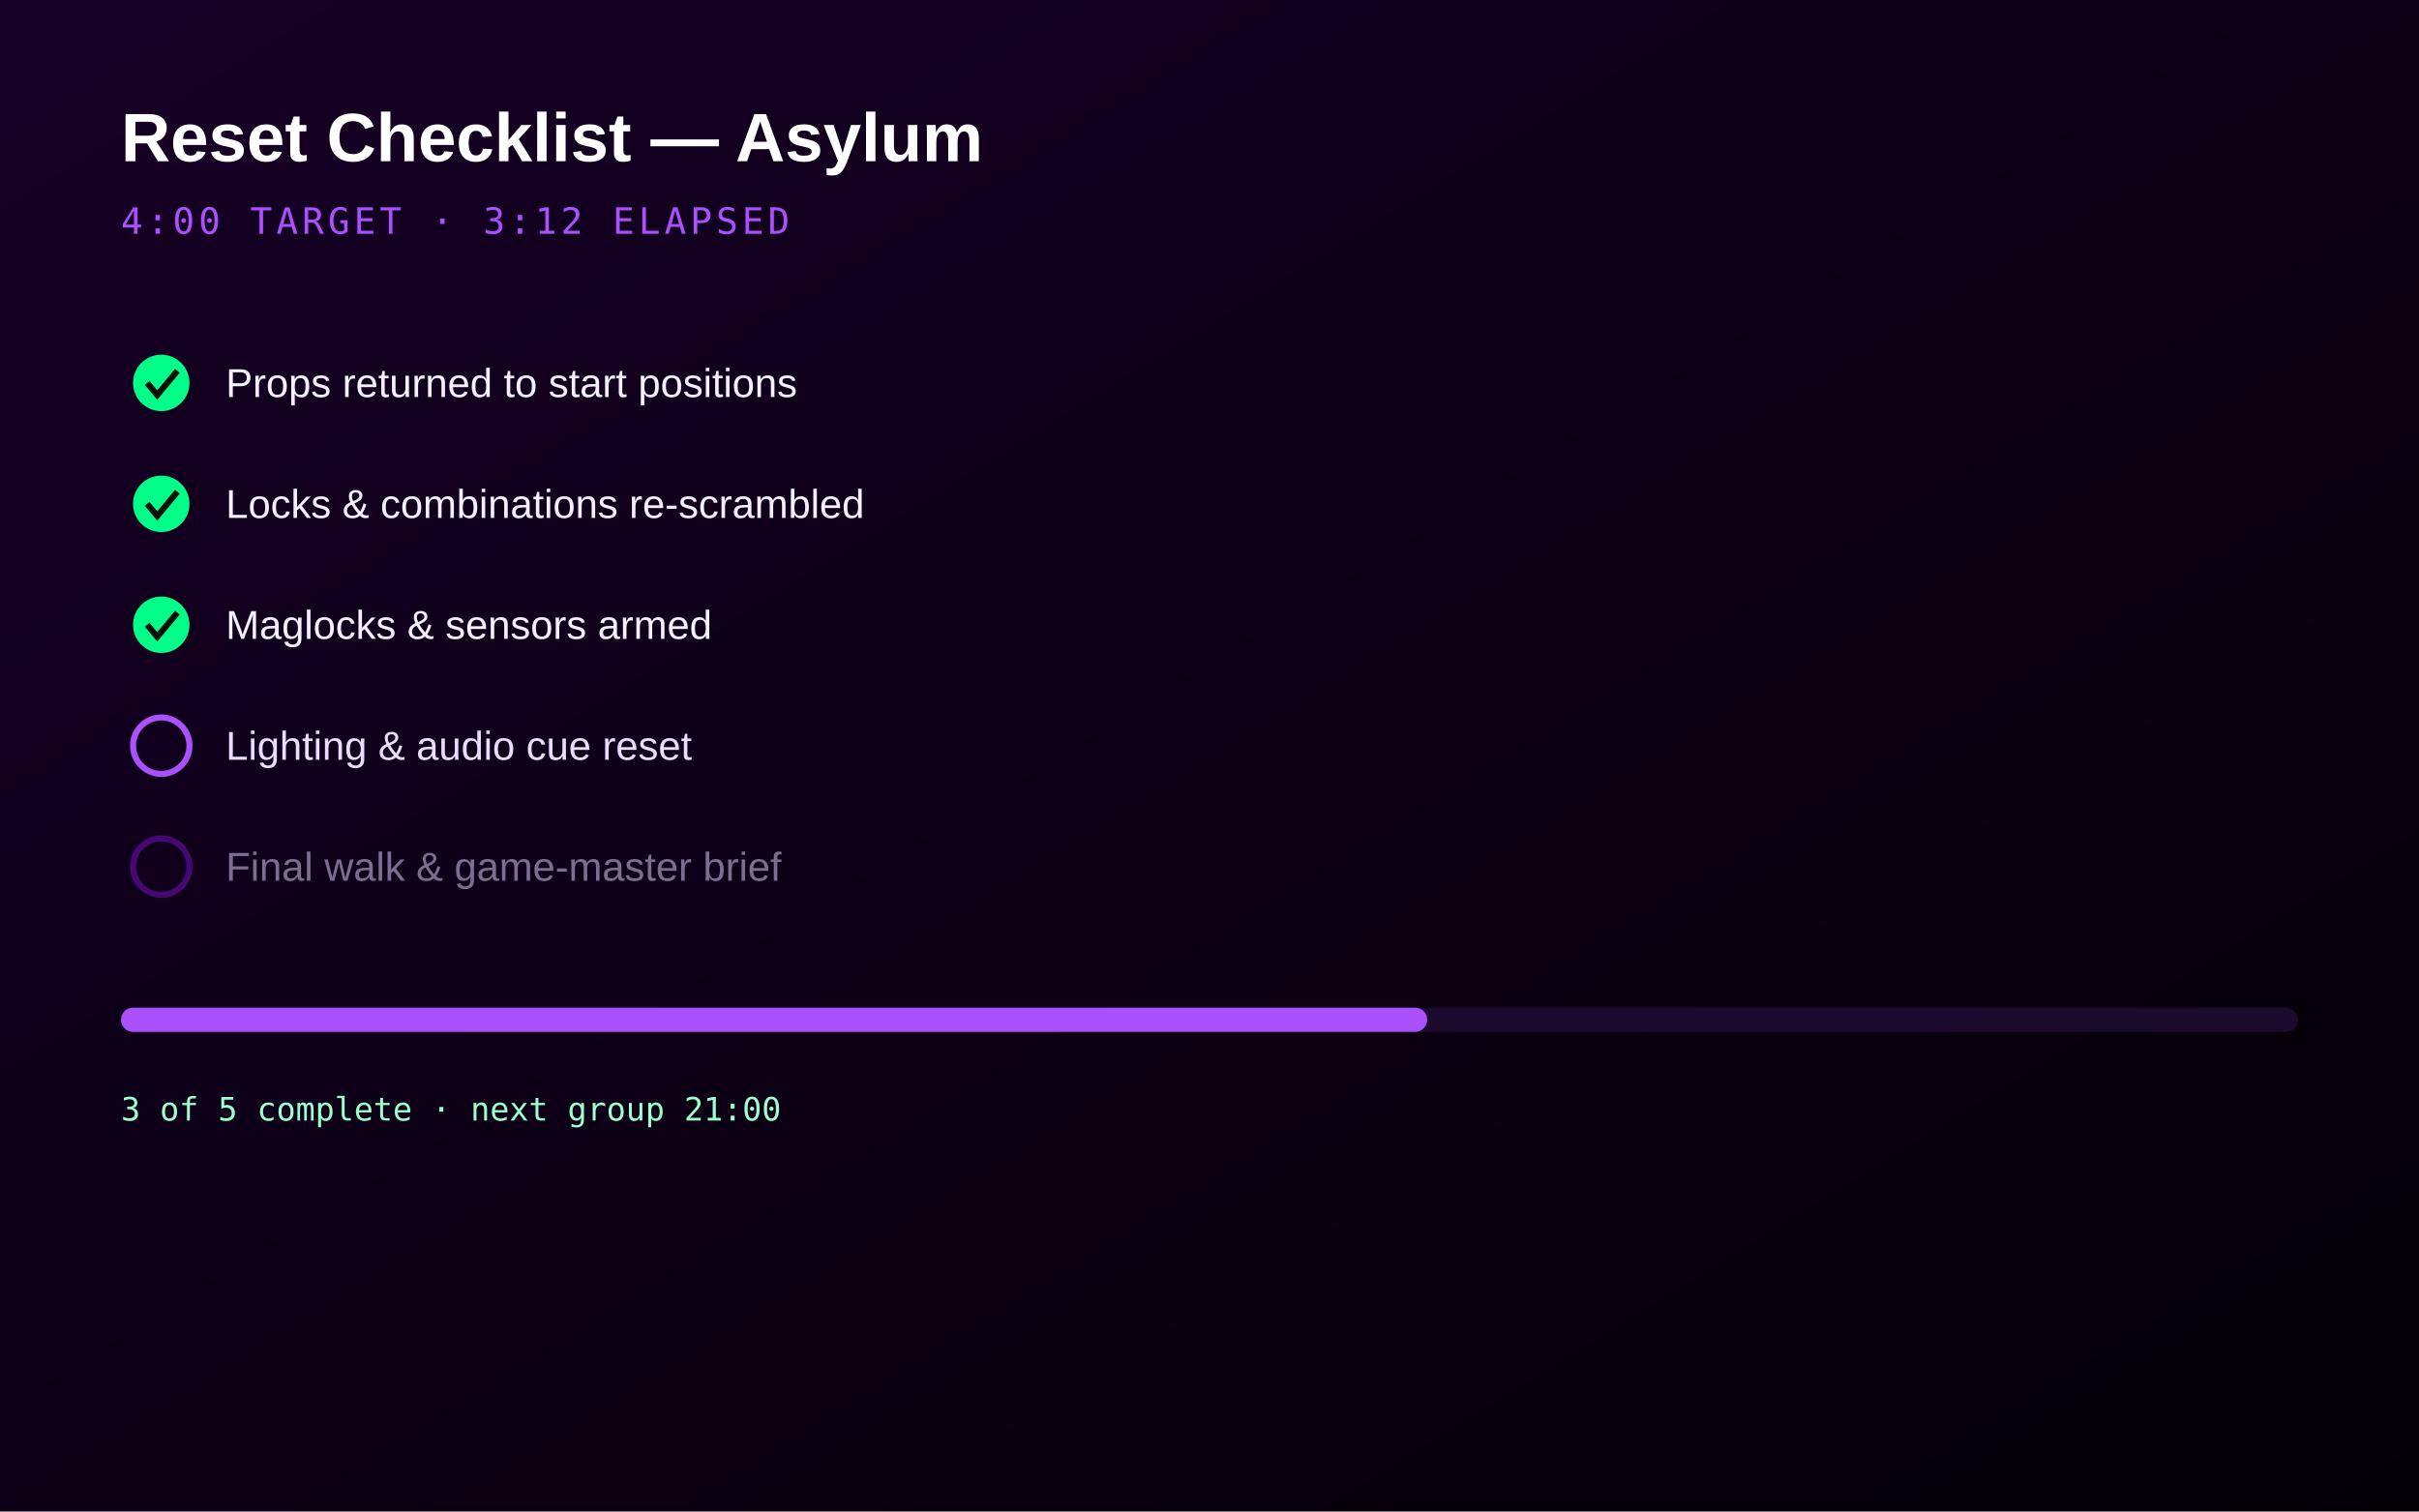
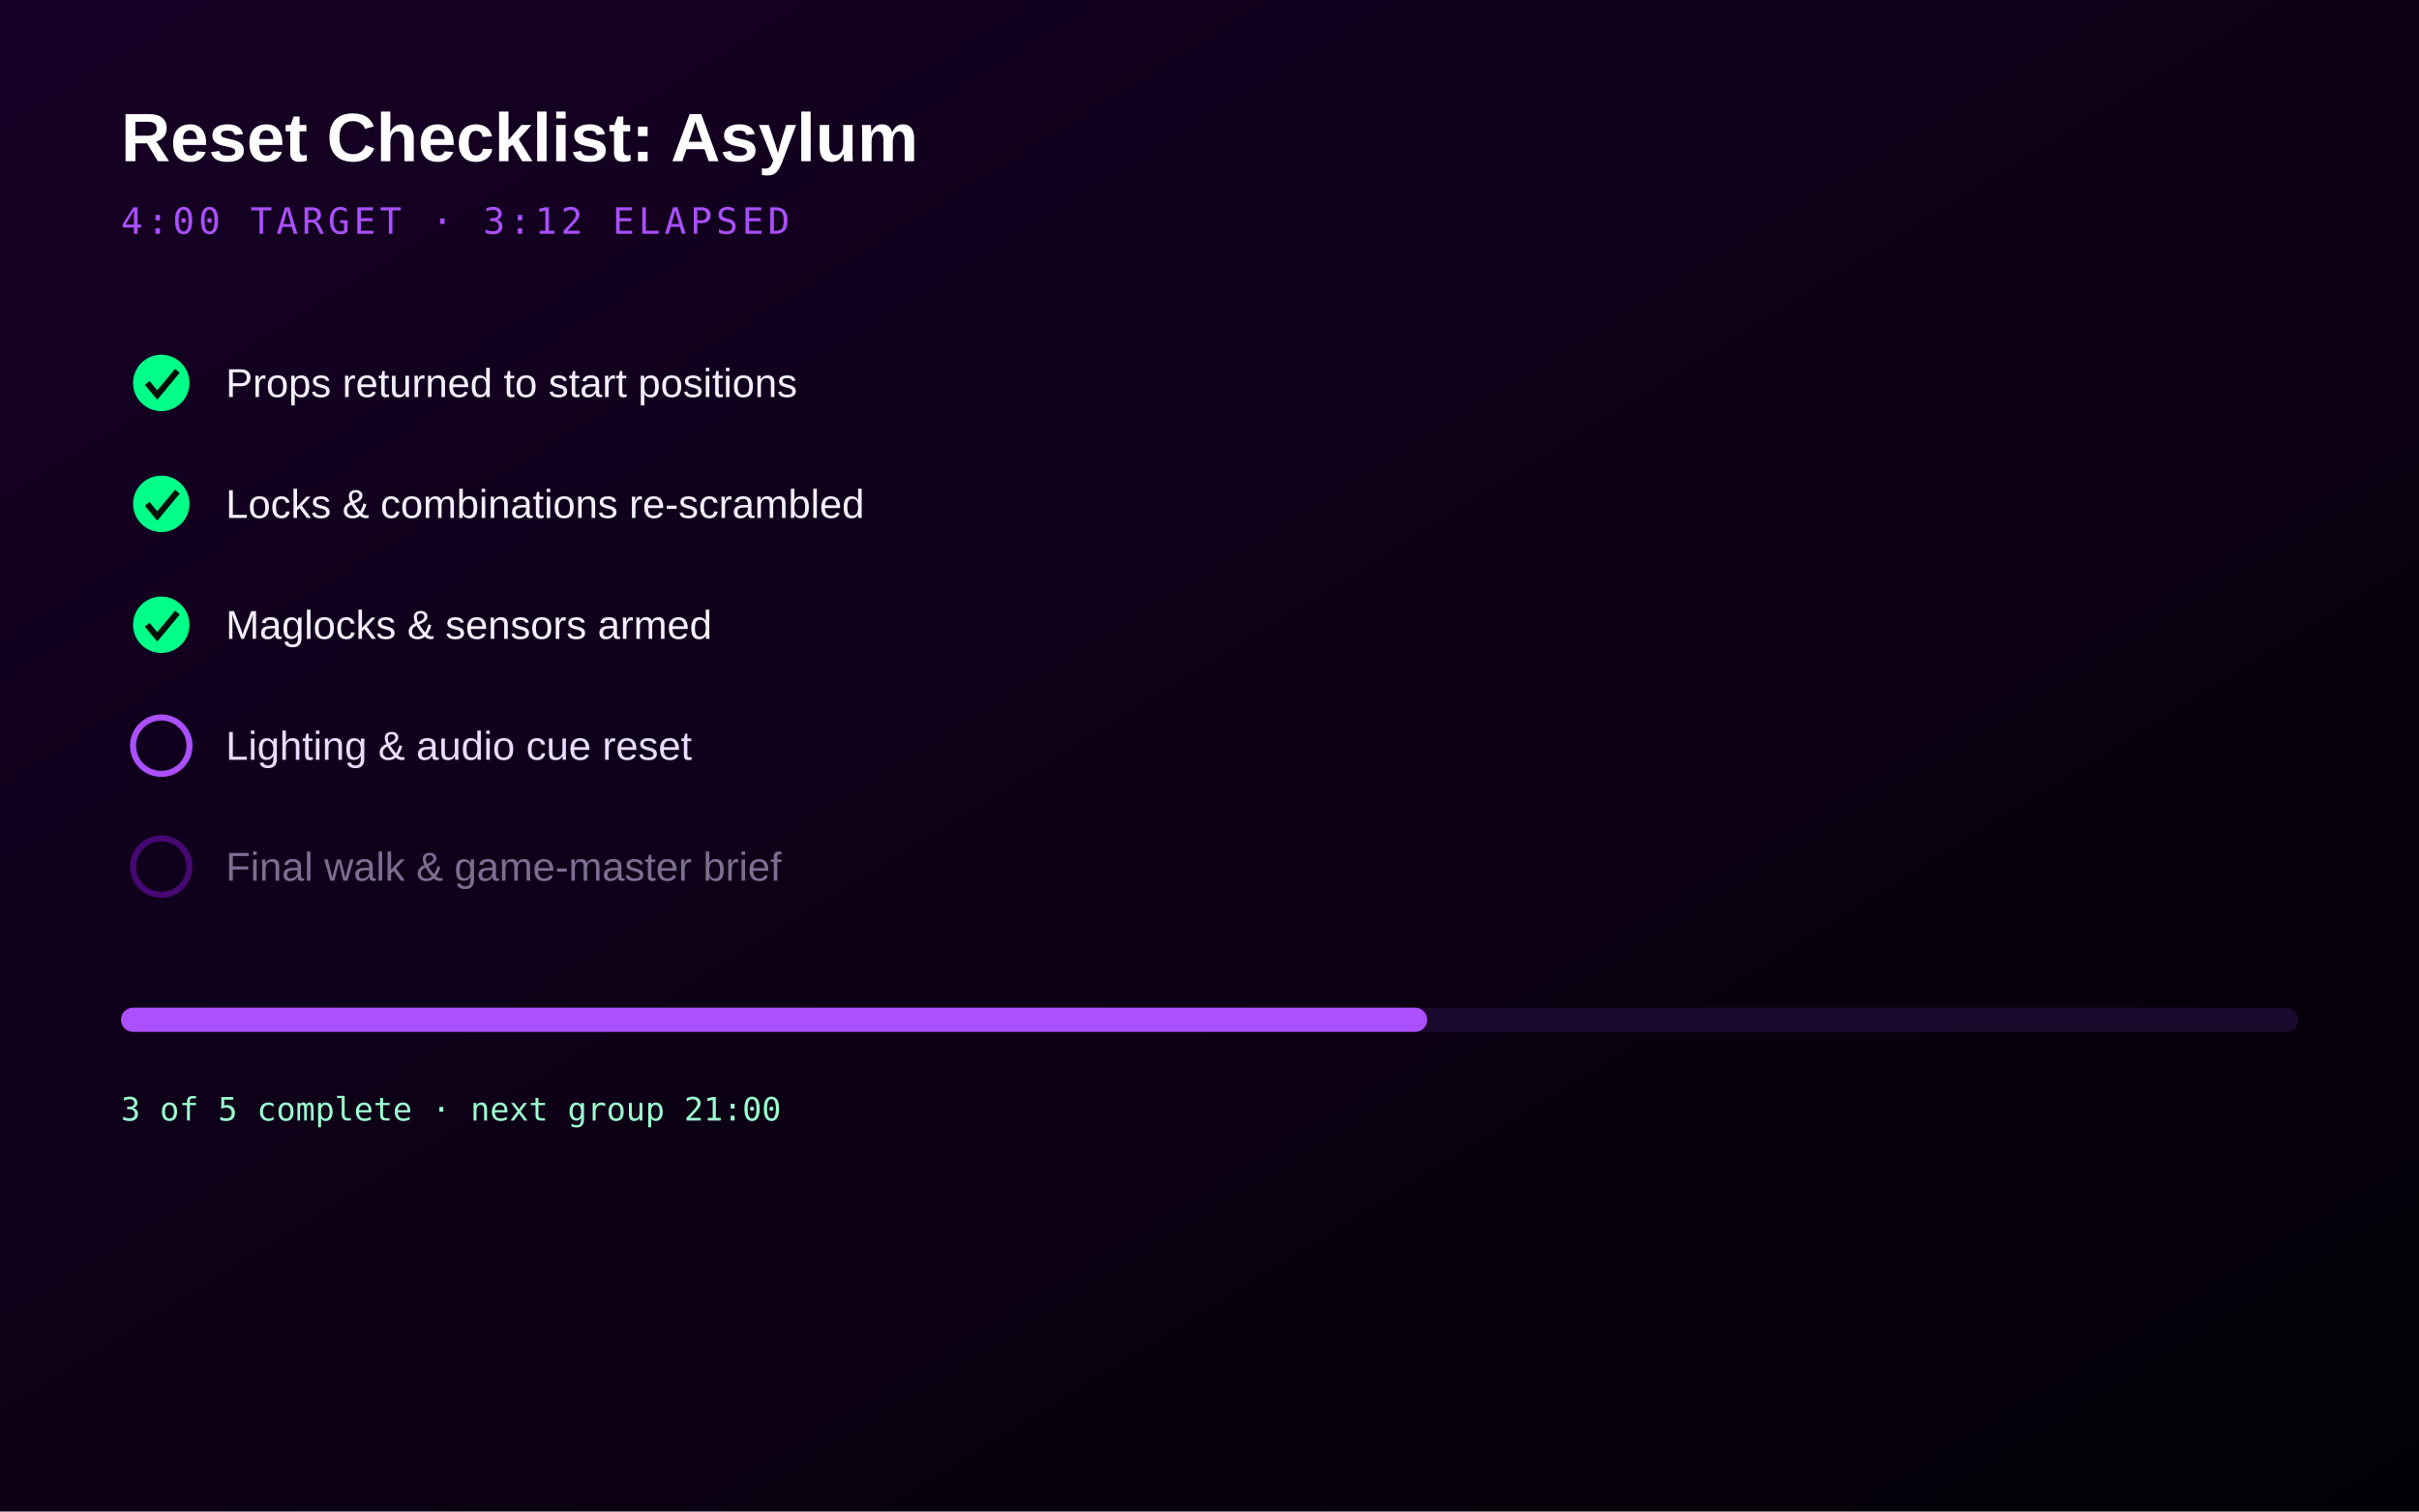
- <svg xmlns="http://www.w3.org/2000/svg" width="1200" height="750" viewBox="0 0 1200 750" role="img" aria-label="Escape room ops board — reset checklist">
+ <svg xmlns="http://www.w3.org/2000/svg" width="1200" height="750" viewBox="0 0 1200 750" role="img" aria-label="Escape room ops board: reset checklist">
  <defs>
    <linearGradient id="bg3" x1="0" y1="0" x2="1" y2="1">
      <stop offset="0" stop-color="#170026" />
      <stop offset="1" stop-color="#020005" />
    </linearGradient>
  </defs>
  <rect width="1200" height="750" fill="url(#bg3)" />
-   <text x="60" y="80" font-family="Arial, sans-serif" font-size="34" font-weight="900" fill="#ffffff">Reset Checklist — Asylum</text>
+   <text x="60" y="80" font-family="Arial, sans-serif" font-size="34" font-weight="900" fill="#ffffff">Reset Checklist: Asylum</text>
  <text x="60" y="116" font-family="Consolas, monospace" font-size="18" fill="#aa50ff" letter-spacing="2">4:00 TARGET · 3:12 ELAPSED</text>
  <g font-family="Arial, sans-serif" font-size="20" fill="#f4f0ff">
    <g>
      <circle cx="80" cy="190" r="14" fill="#00ff88" />
      <path d="M73 190 l5 6 l10 -12" stroke="#061008" stroke-width="3" fill="none" />
      <text x="112" y="197">Props returned to start positions</text>
    </g>
    <g>
      <circle cx="80" cy="250" r="14" fill="#00ff88" />
      <path d="M73 250 l5 6 l10 -12" stroke="#061008" stroke-width="3" fill="none" />
      <text x="112" y="257">Locks &amp; combinations re-scrambled</text>
    </g>
    <g>
      <circle cx="80" cy="310" r="14" fill="#00ff88" />
      <path d="M73 310 l5 6 l10 -12" stroke="#061008" stroke-width="3" fill="none" />
      <text x="112" y="317">Maglocks &amp; sensors armed</text>
    </g>
    <g>
      <circle cx="80" cy="370" r="14" fill="none" stroke="#aa50ff" stroke-width="3" />
      <text x="112" y="377" fill="#eadcff">Lighting &amp; audio cue reset</text>
    </g>
    <g opacity="0.6">
      <circle cx="80" cy="430" r="14" fill="none" stroke="#6a0dad" stroke-width="3" />
      <text x="112" y="437" fill="#c7b5df">Final walk &amp; game-master brief</text>
    </g>
  </g>
  <rect x="60" y="500" width="1080" height="12" rx="6" fill="#1c0a2e" />
  <rect x="60" y="500" width="648" height="12" rx="6" fill="#aa50ff" />
  <text x="60" y="556" font-family="Consolas, monospace" font-size="16" fill="#9dffcf">3 of 5 complete · next group 21:00</text>
</svg>
